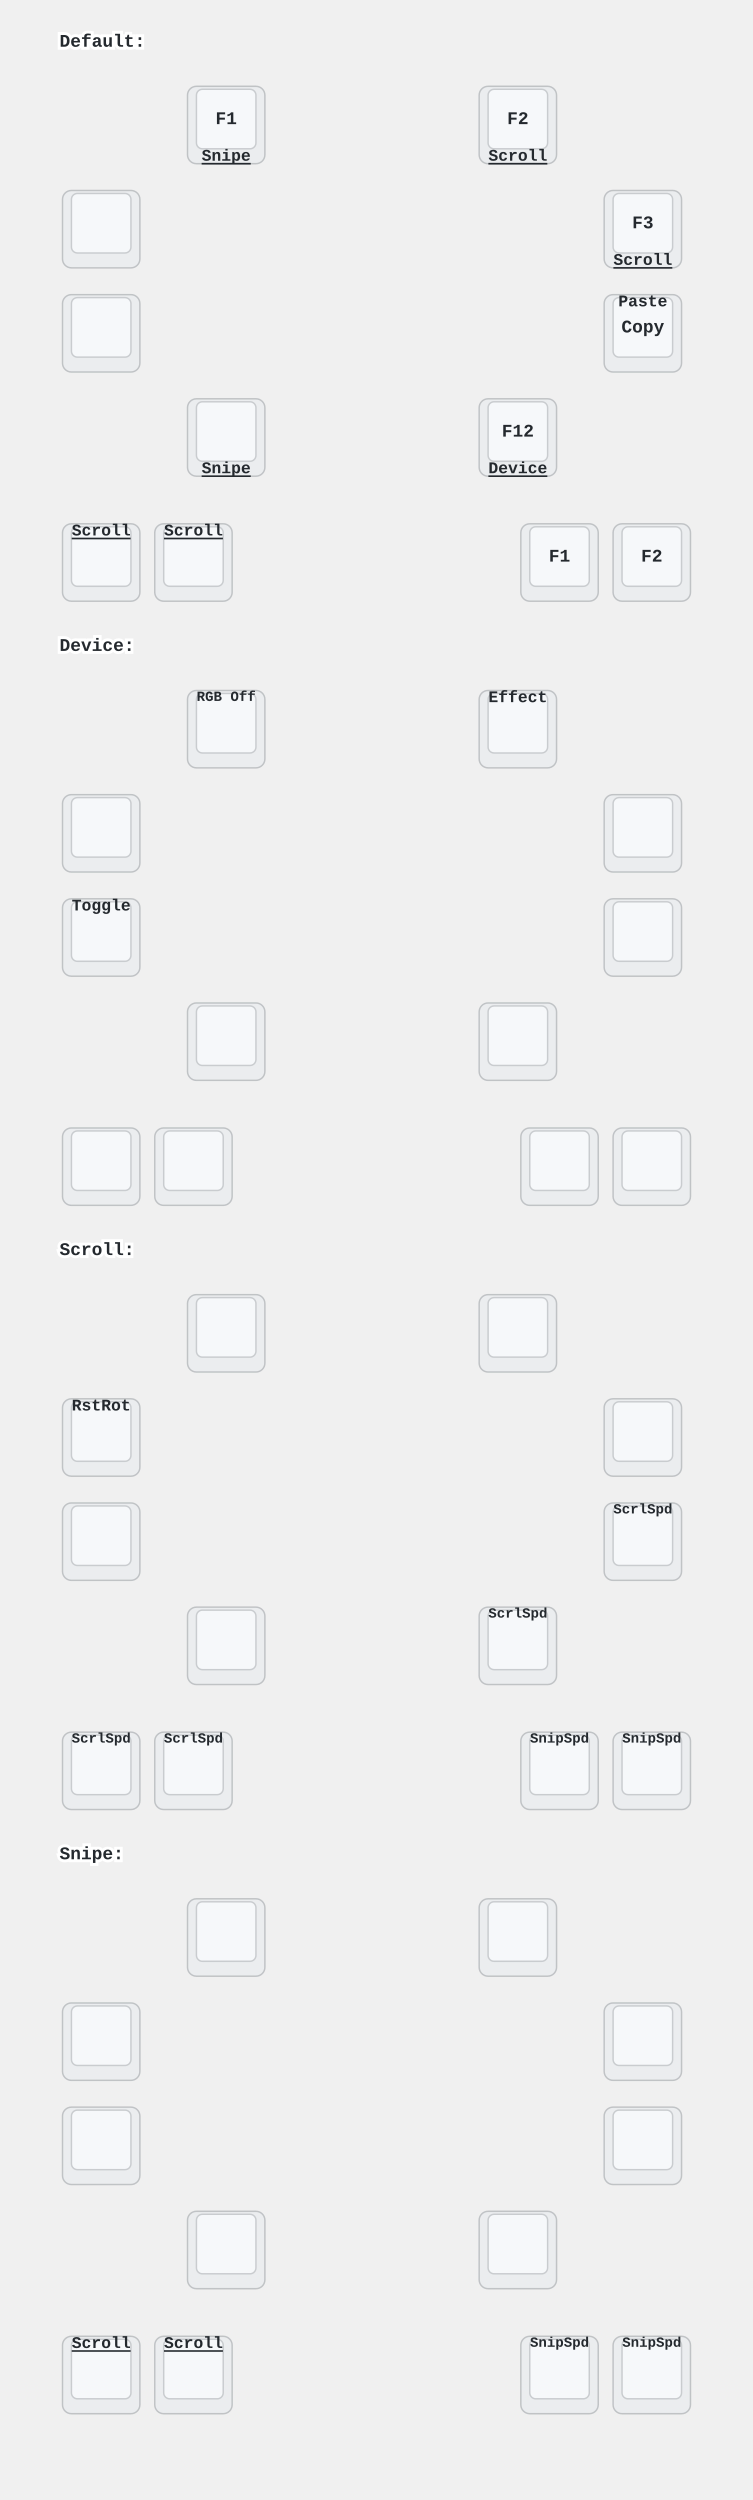
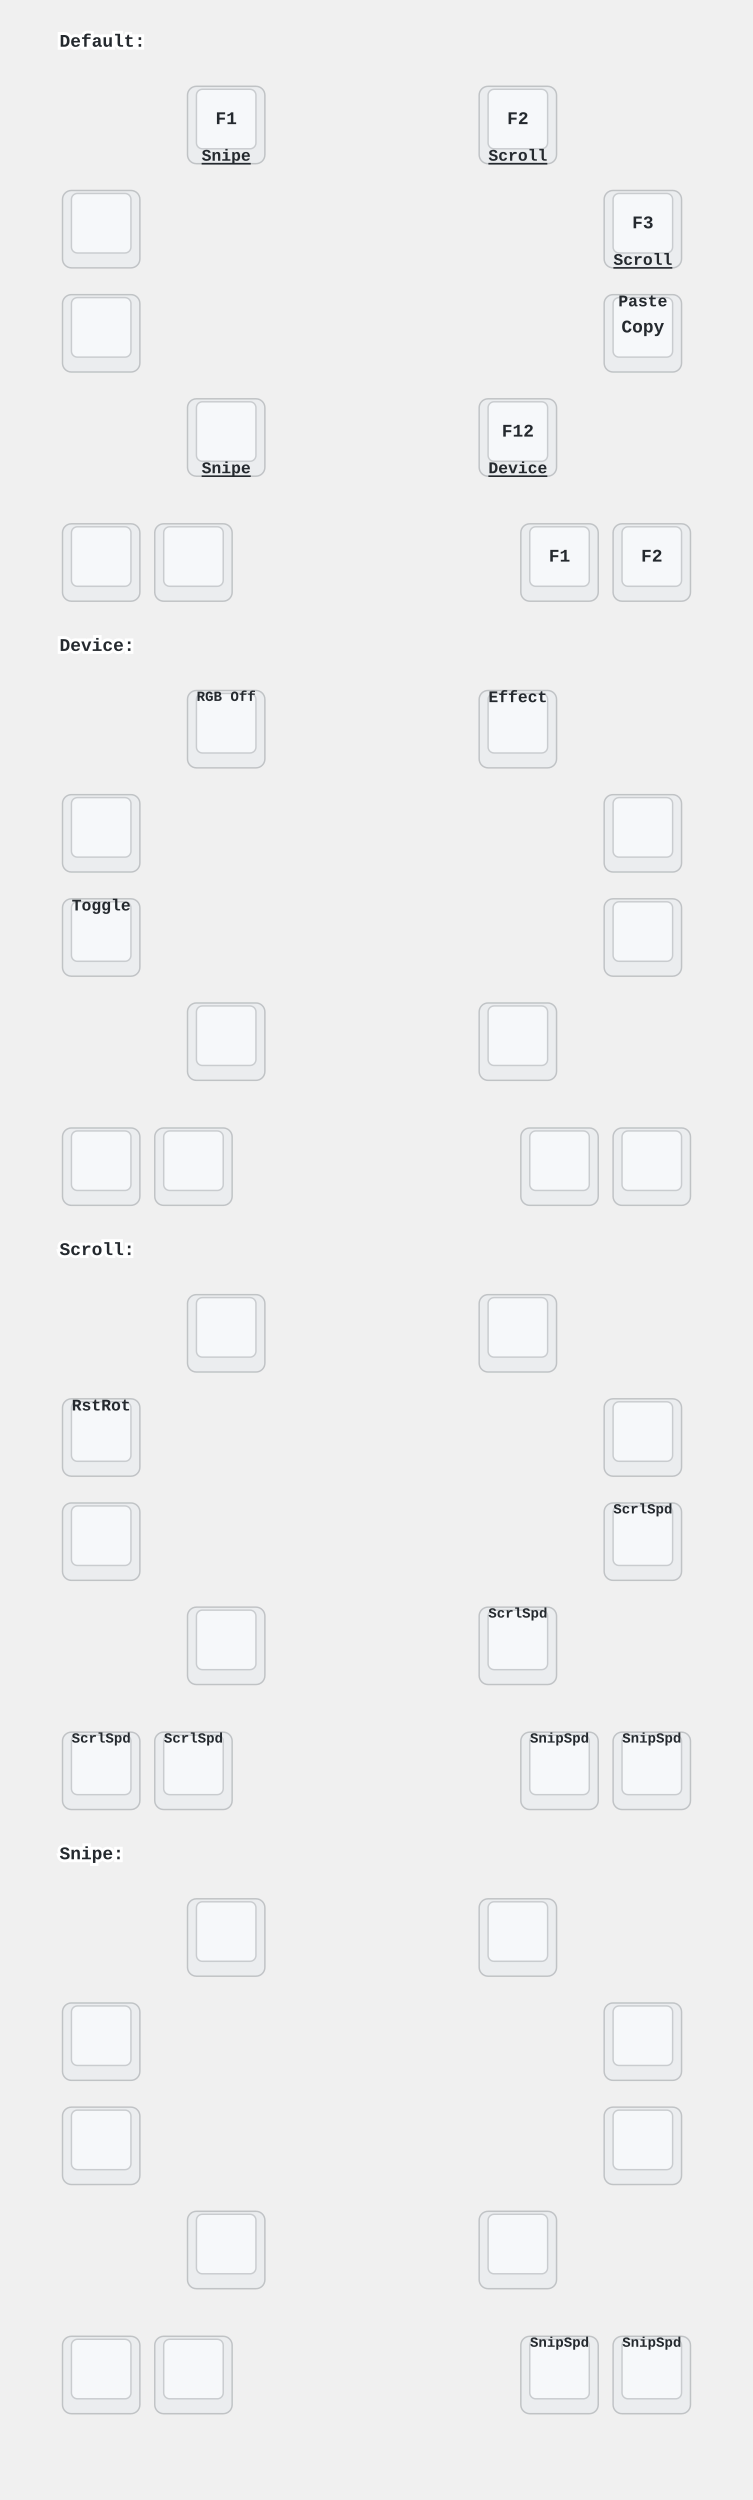
<svg xmlns="http://www.w3.org/2000/svg" xmlns:xlink="http://www.w3.org/1999/xlink" width="506" height="1680" viewBox="0 0 506 1680" class="keymap">
  <defs>/* start glyphs */
- <svg id="mdi:arrow-down-bold">
-       <svg id="mdi-arrow-down-bold" viewBox="0 0 24 24">
-         <path d="M9,4H15V12H19.84L12,19.84L4.16,12H9V4Z" />
-       </svg>
-     </svg>
-     <svg id="mdi:arrow-left-bold">
+ <svg id="mdi:arrow-left-bold">
      <svg id="mdi-arrow-left-bold" viewBox="0 0 24 24">
        <path d="M20,9V15H12V19.84L4.16,12L12,4.16V9H20Z" />
      </svg>
    </svg>
    <svg id="mdi:arrow-right-bold">
      <svg id="mdi-arrow-right-bold" viewBox="0 0 24 24">
        <path d="M4,15V9H12V4.16L19.84,12L12,19.84V15H4Z" />
-       </svg>
-     </svg>
-     <svg id="mdi:arrow-up-bold">
-       <svg id="mdi-arrow-up-bold" viewBox="0 0 24 24">
-         <path d="M15,20H9V12H4.16L12,4.16L19.84,12H15V20Z" />
      </svg>
    </svg>
    <svg id="mdi:auto-fix">
      <svg id="mdi-auto-fix" viewBox="0 0 24 24">
        <path d="M7.5,5.6L5,7L6.4,4.5L5,2L7.5,3.4L10,2L8.6,4.5L10,7L7.5,5.6M19.5,15.4L22,14L20.6,16.5L22,19L19.5,17.6L17,19L18.4,16.5L17,14L19.5,15.4M22,2L20.6,4.5L22,7L19.5,5.6L17,7L18.4,4.5L17,2L19.5,3.4L22,2M13.34,12.78L15.78,10.34L13.66,8.22L11.22,10.66L13.34,12.78M14.37,7.29L16.71,9.63C17.1,10 17.1,10.65 16.71,11.04L5.04,22.71C4.65,23.1 4,23.1 3.63,22.71L1.29,20.37C0.9,20 0.9,19.35 1.29,18.96L12.96,7.29C13.35,6.9 14,6.9 14.37,7.29Z" />
      </svg>
    </svg>
    <svg id="mdi:bluetooth-connect">
      <svg id="mdi-bluetooth-connect" viewBox="0 0 24 24">
        <path d="M19,10L17,12L19,14L21,12M14.88,16.29L13,18.17V14.41M13,5.83L14.88,7.71L13,9.58M17.71,7.71L12,2H11V9.58L6.41,5L5,6.41L10.59,12L5,17.58L6.41,19L11,14.41V22H12L17.71,16.29L13.41,12M7,12L5,10L3,12L5,14L7,12Z" />
      </svg>
    </svg>
    <svg id="mdi:bluetooth-off">
      <svg id="mdi-bluetooth-off" viewBox="0 0 24 24">
        <path d="M13,5.83L14.88,7.71L13.28,9.31L14.69,10.72L17.71,7.7L12,2H11V7.03L13,9.03M5.41,4L4,5.41L10.59,12L5,17.59L6.41,19L11,14.41V22H12L16.29,17.71L18.59,20L20,18.59M13,18.17V14.41L14.88,16.29" />
      </svg>
    </svg>
    <svg id="mdi:lightbulb-off-outline">
      <svg id="mdi-lightbulb-off-outline" viewBox="0 0 24 24">
        <path d="M12,2C9.76,2 7.78,3.05 6.5,4.68L7.93,6.11C8.84,4.84 10.32,4 12,4A5,5 0 0,1 17,9C17,10.68 16.16,12.16 14.89,13.06L16.31,14.5C17.94,13.21 19,11.24 19,9A7,7 0 0,0 12,2M3.28,4L2,5.27L5.04,8.3C5,8.53 5,8.76 5,9C5,11.38 6.19,13.47 8,14.74V17A1,1 0 0,0 9,18H14.73L18.73,22L20,20.72L3.28,4M7.23,10.5L12.73,16H10V13.58C8.68,13 7.66,11.88 7.23,10.5M9,20V21A1,1 0 0,0 10,22H14A1,1 0 0,0 15,21V20H9Z" />
      </svg>
    </svg>
    <svg id="mdi:lightbulb-on-outline">
      <svg id="mdi-lightbulb-on-outline" viewBox="0 0 24 24">
        <path d="M20,11H23V13H20V11M1,11H4V13H1V11M13,1V4H11V1H13M4.92,3.5L7.05,5.64L5.63,7.05L3.5,4.93L4.92,3.5M16.95,5.63L19.07,3.5L20.5,4.93L18.37,7.05L16.95,5.63M12,6A6,6 0 0,1 18,12C18,14.22 16.79,16.16 15,17.2V19A1,1 0 0,1 14,20H10A1,1 0 0,1 9,19V17.2C7.21,16.16 6,14.22 6,12A6,6 0 0,1 12,6M14,21V22A1,1 0 0,1 13,23H11A1,1 0 0,1 10,22V21H14M11,18H13V15.87C14.73,15.43 16,13.86 16,12A4,4 0 0,0 12,8A4,4 0 0,0 8,12C8,13.86 9.27,15.43 11,15.87V18Z" />
      </svg>
    </svg>
    <svg id="mdi:minus-circle-outline">
      <svg id="mdi-minus-circle-outline" viewBox="0 0 24 24">
        <path d="M12,20C7.59,20 4,16.41 4,12C4,7.59 7.59,4 12,4C16.41,4 20,7.59 20,12C20,16.41 16.41,20 12,20M12,2A10,10 0 0,0 2,12A10,10 0 0,0 12,22A10,10 0 0,0 22,12A10,10 0 0,0 12,2M7,13H17V11H7" />
      </svg>
    </svg>
    <svg id="mdi:mouse-left-click-outline">
      <svg id="mdi-mouse-left-click-outline" viewBox="0 0 24 24">
        <path d="M13 9V1.07C13.7 1.16 14.37 1.33 15 1.59C17.33 2.53 19.11 4.53 19.75 7C19.91 7.64 20 8.31 20 9H13M17.66 7C17.18 5.65 16.23 4.5 15 3.81V7H17.66M6 15V13H18V15C18 16.59 17.37 18.12 16.24 19.24C15.12 20.37 13.59 21 12 21C10.41 21 8.88 20.37 7.76 19.24C6.63 18.12 6 16.59 6 15M4 15C4 17.12 4.84 19.16 6.34 20.66C7.84 22.16 9.88 23 12 23C14.12 23 16.16 22.16 17.66 20.66C19.16 19.16 20 17.12 20 15V11H4V15M11 9V1.07C7.06 1.56 4 4.92 4 9H11Z" />
      </svg>
    </svg>
    <svg id="mdi:mouse-right-click-outline">
      <svg id="mdi-mouse-right-click-outline" viewBox="0 0 24 24">
        <path d="M13 9V1.07C16.94 1.56 20 4.92 20 9H13M11 9V1.07C10.3 1.16 9.63 1.33 9 1.59C6.67 2.53 4.89 4.53 4.25 7C4.09 7.64 4 8.31 4 9H11M6.34 7C6.82 5.65 7.78 4.5 9 3.81V7H6.34M6 15V13H18V15C18 16.59 17.37 18.12 16.24 19.24C15.12 20.37 13.59 21 12 21C10.41 21 8.88 20.37 7.76 19.24C6.63 18.12 6 16.59 6 15M4 15C4 17.12 4.84 19.16 6.34 20.66C7.84 22.16 9.88 23 12 23C14.12 23 16.16 22.16 17.66 20.66C19.16 19.16 20 17.12 20 15V11H4V15Z" />
      </svg>
    </svg>
    <svg id="mdi:mouse-scroll-wheel">
      <svg id="mdi-mouse-scroll-wheel" viewBox="0 0 24 24">
        <path d="M11 1.07C7.05 1.56 4 4.92 4 9H11V7.73C10.4 7.39 10 6.74 10 6V4C10 3.26 10.4 2.61 11 2.27V1.07M13 9V7.73C13.6 7.39 14 6.74 14 6V4C14 3.26 13.6 2.61 13 2.27V1.07C16.94 1.56 20 4.92 20 9H13M4 15C4 17.12 4.84 19.16 6.34 20.66C7.84 22.16 9.88 23 12 23C14.12 23 16.16 22.16 17.66 20.66C19.16 19.16 20 17.12 20 15V11H4V15M13 6V4C13 3.45 12.55 3 12 3C11.45 3 11 3.45 11 4V6C11 6.55 11.45 7 12 7C12.55 7 13 6.55 13 6Z" />
      </svg>
    </svg>
    <svg id="mdi:play-pause">
      <svg id="mdi-play-pause" viewBox="0 0 24 24">
        <path d="M3,5V19L11,12M13,19H16V5H13M18,5V19H21V5" />
      </svg>
    </svg>
    <svg id="mdi:plus-circle-outline">
      <svg id="mdi-plus-circle-outline" viewBox="0 0 24 24">
        <path d="M12,20C7.59,20 4,16.41 4,12C4,7.59 7.59,4 12,4C16.41,4 20,7.59 20,12C20,16.41 16.41,20 12,20M12,2A10,10 0 0,0 2,12A10,10 0 0,0 12,22A10,10 0 0,0 22,12A10,10 0 0,0 12,2M13,7H11V11H7V13H11V17H13V13H17V11H13V7Z" />
      </svg>
    </svg>
    <svg id="mdi:power-sleep">
      <svg id="mdi-power-sleep" viewBox="0 0 24 24">
        <path d="M18.73,18C15.4,21.69 9.71,22 6,18.64C2.33,15.31 2.04,9.62 5.37,5.93C6.9,4.25 9,3.2 11.27,3C7.96,6.7 8.27,12.39 12,15.71C13.63,17.19 15.78,18 18,18C18.25,18 18.5,18 18.73,18Z" />
      </svg>
    </svg>
    <svg id="mdi:rotate-right">
      <svg id="mdi-rotate-right" viewBox="0 0 24 24">
        <path d="M16.89,15.5L18.31,16.89C19.21,15.73 19.76,14.39 19.93,13H17.91C17.77,13.87 17.43,14.72 16.89,15.5M13,17.9V19.92C14.39,19.75 15.74,19.21 16.9,18.31L15.46,16.87C14.71,17.41 13.87,17.76 13,17.9M19.93,11C19.76,9.61 19.21,8.27 18.31,7.11L16.89,8.53C17.43,9.28 17.77,10.13 17.91,11M15.55,5.55L11,1V4.07C7.06,4.56 4,7.92 4,12C4,16.08 7.05,19.44 11,19.93V17.91C8.16,17.43 6,14.97 6,12C6,9.03 8.16,6.57 11,6.09V10L15.55,5.55Z" />
      </svg>
    </svg>
    <svg id="mdi:skip-next">
      <svg id="mdi-skip-next" viewBox="0 0 24 24">
        <path d="M16,18H18V6H16M6,18L14.5,12L6,6V18Z" />
      </svg>
    </svg>
    <svg id="mdi:skip-previous">
      <svg id="mdi-skip-previous" viewBox="0 0 24 24">
        <path d="M6,18V6H8V18H6M9.5,12L18,6V18L9.5,12Z" />
      </svg>
    </svg>
    <svg id="mdi:transfer">
      <svg id="mdi-transfer" viewBox="0 0 24 24">
        <path d="M8 4A2 2 0 0 0 6 6V10H8V6H16V9H13.5L17 12.5L20.5 9H18V6A2 2 0 0 0 16 4H8M3 12V14H11V12H3M3 15V17H11V15H3M13 15V17H21V15H13M3 18V20H11V18H3M13 18V20H21V18H13Z" />
      </svg>
    </svg>
    <svg id="mdi:volume-high">
      <svg id="mdi-volume-high" viewBox="0 0 24 24">
        <path d="M14,3.23V5.29C16.89,6.15 19,8.83 19,12C19,15.17 16.89,17.84 14,18.7V20.77C18,19.86 21,16.28 21,12C21,7.72 18,4.14 14,3.23M16.5,12C16.5,10.23 15.5,8.71 14,7.97V16C15.5,15.29 16.5,13.76 16.5,12M3,9V15H7L12,20V4L7,9H3Z" />
      </svg>
    </svg>
    <svg id="mdi:volume-low">
      <svg id="mdi-volume-low" viewBox="0 0 24 24">
        <path d="M7,9V15H11L16,20V4L11,9H7Z" />
      </svg>
    </svg>
  </defs>/* end glyphs */
<style>/* inherit to force styles through use tags */
svg path {
    fill: inherit;
}

/* font and background color specifications */
svg.keymap {
    font-family: SFMono-Regular,Consolas,Liberation Mono,Menlo,monospace;
    font-size: 14px;
    font-kerning: normal;
    text-rendering: optimizeLegibility;
    fill: #24292e;
}

/* default key styling */
rect.key {
    fill: #f6f8fa;
}

rect.key, rect.combo {
    stroke: #c9cccf;
    stroke-width: 1;
}

/* default key side styling, only used is draw_key_sides is set */
rect.side {
    filter: brightness(90%);
}

/* color accent for combo boxes */
rect.combo, rect.combo-separate {
    fill: #cdf;
}

/* color accent for held keys */
rect.held, rect.combo.held {
    fill: #fdd;
}

/* color accent for ghost (optional) keys */
rect.ghost, rect.combo.ghost {
    stroke-dasharray: 4, 4;
    stroke-width: 2;
}

text {
    text-anchor: middle;
    dominant-baseline: middle;
}

/* styling for layer labels */
text.label {
    font-weight: bold;
    text-anchor: start;
    stroke: white;
    stroke-width: 4;
    paint-order: stroke;
}

/* styling for optional footer */
text.footer {
    text-anchor: end;
    dominant-baseline: auto;
    stroke: white;
    stroke-width: 4;
    paint-order: stroke;
}

/* styling for combo tap, and key non-tap label text */
text.combo, text.hold, text.shifted, text.left, text.right {
    font-size: 11px;
}

text.hold {
    text-anchor: middle;
    dominant-baseline: auto;
}

text.shifted {
    text-anchor: middle;
    dominant-baseline: hanging;
}

text.left {
    text-anchor: start;
}

text.right {
    text-anchor: end;
}

text.layer-activator {
    text-decoration: underline;
}

/* styling for hold/shifted label text in combo box */
text.combo.hold, text.combo.shifted, text.combo.left, text.combo.right {
    font-size: 8px;
}

/* lighter symbol for transparent keys */
text.trans {
    fill: #7b7e81;
}

/* styling for combo dendrons */
path.combo {
    stroke-width: 1;
    stroke: gray;
    fill: none;
}

/* Start Tabler Icons Cleanup */
/* cannot use height/width with glyphs */
.icon-tabler &gt; path {
    fill: inherit;
    stroke: inherit;
    stroke-width: 2;
}
/* hide tabler's default box */
.icon-tabler &gt; path[stroke="none"][fill="none"] {
    visibility: hidden;
}
/* End Tabler Icons Cleanup */

/* For default styles, see https://github.com/caksoylar/keymap-drawer/blob/main/keymap_drawer/config.py#L85 */

svg.keymap {
  font-family: Ubuntu Mono, Inconsolata, Consolas, Liberation Mono, Menlo, monospace;
  font-size: 12px;
  font-weight: bold;
  text-rendering: optimizeLegibility;
}

/* Color accent for held keys */
rect.held, rect.combo.held {
    fill: #ffc;
}

/* Toggle */
.toggle.shifted {
  translate: -10px 12px;
}

.toggle.hold {
  translate: 13px -23px;
}
</style>
  <g transform="translate(40, 0)" class="layer-Default">
    <text x="0" y="28" class="label" id="Default">Default:</text>
    <g transform="translate(0, 56)">
      <g transform="translate(112, 28)" class="key keypos-0">
        <rect rx="6" ry="6" x="-26" y="-26" width="52" height="52" class="key side" />
        <rect rx="4" ry="4" x="-20" y="-24" width="40" height="40" class="key" />
        <text x="0" y="-4" class="key tap">F1</text>
        <a href="#Snipe">
          <text x="0" y="24" class="key hold layer-activator">Snipe</text>
        </a>
      </g>
      <g transform="translate(308, 28)" class="key keypos-1">
        <rect rx="6" ry="6" x="-26" y="-26" width="52" height="52" class="key side" />
        <rect rx="4" ry="4" x="-20" y="-24" width="40" height="40" class="key" />
        <text x="0" y="-4" class="key tap">F2</text>
        <a href="#Scroll">
          <text x="0" y="24" class="key hold layer-activator">Scroll</text>
        </a>
      </g>
      <g transform="translate(28, 98)" class="key keypos-2">
        <rect rx="6" ry="6" x="-26" y="-26" width="52" height="52" class="key side" />
        <rect rx="4" ry="4" x="-20" y="-24" width="40" height="40" class="key" />
        <use href="#mdi:mouse-scroll-wheel" xlink:href="#mdi:mouse-scroll-wheel" x="-9" y="-13" height="18" width="18.0" class="key tap glyph mdi:mouse-scroll-wheel" />
      </g>
      <g transform="translate(392, 98)" class="key keypos-3">
        <rect rx="6" ry="6" x="-26" y="-26" width="52" height="52" class="key side" />
        <rect rx="4" ry="4" x="-20" y="-24" width="40" height="40" class="key" />
        <text x="0" y="-4" class="key tap">F3</text>
        <a href="#Scroll">
          <text x="0" y="24" class="key hold layer-activator">Scroll</text>
        </a>
      </g>
      <g transform="translate(28, 168)" class="key keypos-4">
        <rect rx="6" ry="6" x="-26" y="-26" width="52" height="52" class="key side" />
        <rect rx="4" ry="4" x="-20" y="-24" width="40" height="40" class="key" />
        <use href="#mdi:mouse-left-click-outline" xlink:href="#mdi:mouse-left-click-outline" x="-9" y="-13" height="18" width="18.0" class="key tap glyph mdi:mouse-left-click-outline" />
      </g>
      <g transform="translate(392, 168)" class="key keypos-5">
        <rect rx="6" ry="6" x="-26" y="-26" width="52" height="52" class="key side" />
        <rect rx="4" ry="4" x="-20" y="-24" width="40" height="40" class="key" />
        <text x="0" y="-4" class="key tap">Copy</text>
        <text x="0" y="-24" class="key shifted">Paste</text>
      </g>
      <g transform="translate(112, 238)" class="key keypos-6">
        <rect rx="6" ry="6" x="-26" y="-26" width="52" height="52" class="key side" />
        <rect rx="4" ry="4" x="-20" y="-24" width="40" height="40" class="key" />
        <use href="#mdi:mouse-right-click-outline" xlink:href="#mdi:mouse-right-click-outline" x="-9" y="-13" height="18" width="18.0" class="key tap glyph mdi:mouse-right-click-outline" />
        <a href="#Snipe">
          <text x="0" y="24" class="key hold layer-activator">Snipe</text>
        </a>
      </g>
      <g transform="translate(308, 238)" class="key keypos-7">
        <rect rx="6" ry="6" x="-26" y="-26" width="52" height="52" class="key side" />
        <rect rx="4" ry="4" x="-20" y="-24" width="40" height="40" class="key" />
        <text x="0" y="-4" class="key tap">F12</text>
        <a href="#Device">
          <text x="0" y="24" class="key hold layer-activator">Device</text>
        </a>
      </g>
-       <g transform="translate(28, 322)" class="key keypos-8">
-         <rect rx="6" ry="6" x="-26" y="-26" width="52" height="52" class="key side" />
-         <rect rx="4" ry="4" x="-20" y="-24" width="40" height="40" class="key" />
-         <use href="#mdi:arrow-up-bold" xlink:href="#mdi:arrow-up-bold" x="-9" y="-13" height="18" width="18.0" class="key tap glyph mdi:arrow-up-bold" />
-         <a href="#Scroll">
-           <text x="0" y="-24" class="key shifted layer-activator">Scroll</text>
-         </a>
+       <g transform="translate(28, 322)" class="key none keypos-8">
+         <rect rx="6" ry="6" x="-26" y="-26" width="52" height="52" class="key none side" />
+         <rect rx="4" ry="4" x="-20" y="-24" width="40" height="40" class="key none" />
+         <use href="#mdi:minus-circle-outline" xlink:href="#mdi:minus-circle-outline" x="-9" y="-13" height="18" width="18.0" class="key none tap glyph mdi:minus-circle-outline" />
      </g>
      <g transform="translate(398, 322)" class="key keypos-9">
        <rect rx="6" ry="6" x="-26" y="-26" width="52" height="52" class="key side" />
        <rect rx="4" ry="4" x="-20" y="-24" width="40" height="40" class="key" />
        <text x="0" y="-4" class="key tap">F2</text>
      </g>
-       <g transform="translate(90, 322)" class="key keypos-10">
-         <rect rx="6" ry="6" x="-26" y="-26" width="52" height="52" class="key side" />
-         <rect rx="4" ry="4" x="-20" y="-24" width="40" height="40" class="key" />
-         <use href="#mdi:arrow-down-bold" xlink:href="#mdi:arrow-down-bold" x="-9" y="-13" height="18" width="18.0" class="key tap glyph mdi:arrow-down-bold" />
-         <a href="#Scroll">
-           <text x="0" y="-24" class="key shifted layer-activator">Scroll</text>
-         </a>
+       <g transform="translate(90, 322)" class="key none keypos-10">
+         <rect rx="6" ry="6" x="-26" y="-26" width="52" height="52" class="key none side" />
+         <rect rx="4" ry="4" x="-20" y="-24" width="40" height="40" class="key none" />
+         <use href="#mdi:minus-circle-outline" xlink:href="#mdi:minus-circle-outline" x="-9" y="-13" height="18" width="18.0" class="key none tap glyph mdi:minus-circle-outline" />
      </g>
      <g transform="translate(336, 322)" class="key keypos-11">
        <rect rx="6" ry="6" x="-26" y="-26" width="52" height="52" class="key side" />
        <rect rx="4" ry="4" x="-20" y="-24" width="40" height="40" class="key" />
        <text x="0" y="-4" class="key tap">F1</text>
      </g>
    </g>
  </g>
  <g transform="translate(40, 406)" class="layer-Device">
    <text x="0" y="28" class="label" id="Device">Device:</text>
    <g transform="translate(0, 56)">
      <g transform="translate(112, 28)" class="key keypos-0">
        <rect rx="6" ry="6" x="-26" y="-26" width="52" height="52" class="key side" />
        <rect rx="4" ry="4" x="-20" y="-24" width="40" height="40" class="key" />
        <use href="#mdi:lightbulb-off-outline" xlink:href="#mdi:lightbulb-off-outline" x="-9" y="-13" height="18" width="18.0" class="key tap glyph mdi:lightbulb-off-outline" />
        <text x="0" y="-24" class="key shifted">
          <tspan style="font-size: 86%">RGB Off</tspan>
        </text>
      </g>
      <g transform="translate(308, 28)" class="key keypos-1">
        <rect rx="6" ry="6" x="-26" y="-26" width="52" height="52" class="key side" />
        <rect rx="4" ry="4" x="-20" y="-24" width="40" height="40" class="key" />
        <use href="#mdi:auto-fix" xlink:href="#mdi:auto-fix" x="-9" y="-13" height="18" width="18.0" class="key tap glyph mdi:auto-fix" />
        <text x="0" y="-24" class="key shifted">Effect</text>
      </g>
      <g transform="translate(28, 98)" class="key keypos-2">
        <rect rx="6" ry="6" x="-26" y="-26" width="52" height="52" class="key side" />
        <rect rx="4" ry="4" x="-20" y="-24" width="40" height="40" class="key" />
        <use href="#mdi:bluetooth-off" xlink:href="#mdi:bluetooth-off" x="-9" y="-13" height="18" width="18.0" class="key tap glyph mdi:bluetooth-off" />
      </g>
      <g transform="translate(392, 98)" class="key keypos-3">
        <rect rx="6" ry="6" x="-26" y="-26" width="52" height="52" class="key side" />
        <rect rx="4" ry="4" x="-20" y="-24" width="40" height="40" class="key" />
        <use href="#mdi:arrow-right-bold" xlink:href="#mdi:arrow-right-bold" x="-9" y="-13" height="18" width="18.0" class="key tap glyph mdi:arrow-right-bold" />
        <use href="#mdi:bluetooth-connect" xlink:href="#mdi:bluetooth-connect" x="-8" y="-24" height="15" width="15.0" class="key shifted glyph mdi:bluetooth-connect" />
      </g>
      <g transform="translate(28, 168)" class="key keypos-4">
        <rect rx="6" ry="6" x="-26" y="-26" width="52" height="52" class="key side" />
        <rect rx="4" ry="4" x="-20" y="-24" width="40" height="40" class="key" />
        <use href="#mdi:lightbulb-on-outline" xlink:href="#mdi:lightbulb-on-outline" x="-9" y="-13" height="18" width="18.0" class="key tap glyph mdi:lightbulb-on-outline" />
        <text x="0" y="-24" class="key shifted">Toggle</text>
      </g>
      <g transform="translate(392, 168)" class="key keypos-5">
        <rect rx="6" ry="6" x="-26" y="-26" width="52" height="52" class="key side" />
        <rect rx="4" ry="4" x="-20" y="-24" width="40" height="40" class="key" />
        <use href="#mdi:arrow-left-bold" xlink:href="#mdi:arrow-left-bold" x="-9" y="-13" height="18" width="18.0" class="key tap glyph mdi:arrow-left-bold" />
        <use href="#mdi:bluetooth-connect" xlink:href="#mdi:bluetooth-connect" x="-8" y="-24" height="15" width="15.0" class="key shifted glyph mdi:bluetooth-connect" />
      </g>
      <g transform="translate(112, 238)" class="key keypos-6">
        <rect rx="6" ry="6" x="-26" y="-26" width="52" height="52" class="key side" />
        <rect rx="4" ry="4" x="-20" y="-24" width="40" height="40" class="key" />
        <use href="#mdi:play-pause" xlink:href="#mdi:play-pause" x="-9" y="-13" height="18" width="18.0" class="key tap glyph mdi:play-pause" />
      </g>
      <g transform="translate(308, 238)" class="key trans keypos-7">
        <rect rx="6" ry="6" x="-26" y="-26" width="52" height="52" class="key trans side" />
        <rect rx="4" ry="4" x="-20" y="-24" width="40" height="40" class="key trans" />
        <use href="#mdi:transfer" xlink:href="#mdi:transfer" x="-9" y="-13" height="18" width="18.0" class="key trans tap glyph mdi:transfer" />
      </g>
      <g transform="translate(28, 322)" class="key keypos-8">
        <rect rx="6" ry="6" x="-26" y="-26" width="52" height="52" class="key side" />
        <rect rx="4" ry="4" x="-20" y="-24" width="40" height="40" class="key" />
        <use href="#mdi:volume-high" xlink:href="#mdi:volume-high" x="-9" y="-13" height="18" width="18.0" class="key tap glyph mdi:volume-high" />
      </g>
      <g transform="translate(398, 322)" class="key keypos-9">
        <rect rx="6" ry="6" x="-26" y="-26" width="52" height="52" class="key side" />
        <rect rx="4" ry="4" x="-20" y="-24" width="40" height="40" class="key" />
        <use href="#mdi:skip-next" xlink:href="#mdi:skip-next" x="-9" y="-13" height="18" width="18.0" class="key tap glyph mdi:skip-next" />
      </g>
      <g transform="translate(90, 322)" class="key keypos-10">
        <rect rx="6" ry="6" x="-26" y="-26" width="52" height="52" class="key side" />
        <rect rx="4" ry="4" x="-20" y="-24" width="40" height="40" class="key" />
        <use href="#mdi:volume-low" xlink:href="#mdi:volume-low" x="-9" y="-13" height="18" width="18.0" class="key tap glyph mdi:volume-low" />
      </g>
      <g transform="translate(336, 322)" class="key keypos-11">
        <rect rx="6" ry="6" x="-26" y="-26" width="52" height="52" class="key side" />
        <rect rx="4" ry="4" x="-20" y="-24" width="40" height="40" class="key" />
        <use href="#mdi:skip-previous" xlink:href="#mdi:skip-previous" x="-9" y="-13" height="18" width="18.0" class="key tap glyph mdi:skip-previous" />
      </g>
    </g>
  </g>
  <g transform="translate(40, 812)" class="layer-Scroll">
    <text x="0" y="28" class="label" id="Scroll">Scroll:</text>
    <g transform="translate(0, 56)">
      <g transform="translate(112, 28)" class="key trans keypos-0">
        <rect rx="6" ry="6" x="-26" y="-26" width="52" height="52" class="key trans side" />
        <rect rx="4" ry="4" x="-20" y="-24" width="40" height="40" class="key trans" />
        <use href="#mdi:transfer" xlink:href="#mdi:transfer" x="-9" y="-13" height="18" width="18.0" class="key trans tap glyph mdi:transfer" />
      </g>
      <g transform="translate(308, 28)" class="key trans keypos-1">
        <rect rx="6" ry="6" x="-26" y="-26" width="52" height="52" class="key trans side" />
        <rect rx="4" ry="4" x="-20" y="-24" width="40" height="40" class="key trans" />
        <use href="#mdi:transfer" xlink:href="#mdi:transfer" x="-9" y="-13" height="18" width="18.0" class="key trans tap glyph mdi:transfer" />
      </g>
      <g transform="translate(28, 98)" class="key keypos-2">
        <rect rx="6" ry="6" x="-26" y="-26" width="52" height="52" class="key side" />
        <rect rx="4" ry="4" x="-20" y="-24" width="40" height="40" class="key" />
        <use href="#mdi:rotate-right" xlink:href="#mdi:rotate-right" x="-9" y="-13" height="18" width="18.0" class="key tap glyph mdi:rotate-right" />
        <text x="0" y="-24" class="key shifted">RstRot</text>
      </g>
      <g transform="translate(392, 98)" class="key trans keypos-3">
        <rect rx="6" ry="6" x="-26" y="-26" width="52" height="52" class="key trans side" />
        <rect rx="4" ry="4" x="-20" y="-24" width="40" height="40" class="key trans" />
        <use href="#mdi:transfer" xlink:href="#mdi:transfer" x="-9" y="-13" height="18" width="18.0" class="key trans tap glyph mdi:transfer" />
      </g>
      <g transform="translate(28, 168)" class="key trans keypos-4">
        <rect rx="6" ry="6" x="-26" y="-26" width="52" height="52" class="key trans side" />
        <rect rx="4" ry="4" x="-20" y="-24" width="40" height="40" class="key trans" />
        <use href="#mdi:transfer" xlink:href="#mdi:transfer" x="-9" y="-13" height="18" width="18.0" class="key trans tap glyph mdi:transfer" />
      </g>
      <g transform="translate(392, 168)" class="key keypos-5">
        <rect rx="6" ry="6" x="-26" y="-26" width="52" height="52" class="key side" />
        <rect rx="4" ry="4" x="-20" y="-24" width="40" height="40" class="key" />
        <use href="#mdi:plus-circle-outline" xlink:href="#mdi:plus-circle-outline" x="-9" y="-13" height="18" width="18.0" class="key tap glyph mdi:plus-circle-outline" />
        <text x="0" y="-24" class="key shifted">
          <tspan style="font-size: 86%">ScrlSpd</tspan>
        </text>
      </g>
      <g transform="translate(112, 238)" class="key trans keypos-6">
        <rect rx="6" ry="6" x="-26" y="-26" width="52" height="52" class="key trans side" />
        <rect rx="4" ry="4" x="-20" y="-24" width="40" height="40" class="key trans" />
        <use href="#mdi:transfer" xlink:href="#mdi:transfer" x="-9" y="-13" height="18" width="18.0" class="key trans tap glyph mdi:transfer" />
      </g>
      <g transform="translate(308, 238)" class="key keypos-7">
        <rect rx="6" ry="6" x="-26" y="-26" width="52" height="52" class="key side" />
        <rect rx="4" ry="4" x="-20" y="-24" width="40" height="40" class="key" />
        <use href="#mdi:minus-circle-outline" xlink:href="#mdi:minus-circle-outline" x="-9" y="-13" height="18" width="18.0" class="key tap glyph mdi:minus-circle-outline" />
        <text x="0" y="-24" class="key shifted">
          <tspan style="font-size: 86%">ScrlSpd</tspan>
        </text>
      </g>
      <g transform="translate(28, 322)" class="key keypos-8">
        <rect rx="6" ry="6" x="-26" y="-26" width="52" height="52" class="key side" />
        <rect rx="4" ry="4" x="-20" y="-24" width="40" height="40" class="key" />
        <use href="#mdi:minus-circle-outline" xlink:href="#mdi:minus-circle-outline" x="-9" y="-13" height="18" width="18.0" class="key tap glyph mdi:minus-circle-outline" />
        <text x="0" y="-24" class="key shifted">
          <tspan style="font-size: 86%">ScrlSpd</tspan>
        </text>
      </g>
      <g transform="translate(398, 322)" class="key keypos-9">
        <rect rx="6" ry="6" x="-26" y="-26" width="52" height="52" class="key side" />
        <rect rx="4" ry="4" x="-20" y="-24" width="40" height="40" class="key" />
        <use href="#mdi:plus-circle-outline" xlink:href="#mdi:plus-circle-outline" x="-9" y="-13" height="18" width="18.0" class="key tap glyph mdi:plus-circle-outline" />
        <text x="0" y="-24" class="key shifted">
          <tspan style="font-size: 86%">SnipSpd</tspan>
        </text>
      </g>
      <g transform="translate(90, 322)" class="key keypos-10">
        <rect rx="6" ry="6" x="-26" y="-26" width="52" height="52" class="key side" />
        <rect rx="4" ry="4" x="-20" y="-24" width="40" height="40" class="key" />
        <use href="#mdi:plus-circle-outline" xlink:href="#mdi:plus-circle-outline" x="-9" y="-13" height="18" width="18.0" class="key tap glyph mdi:plus-circle-outline" />
        <text x="0" y="-24" class="key shifted">
          <tspan style="font-size: 86%">ScrlSpd</tspan>
        </text>
      </g>
      <g transform="translate(336, 322)" class="key keypos-11">
        <rect rx="6" ry="6" x="-26" y="-26" width="52" height="52" class="key side" />
        <rect rx="4" ry="4" x="-20" y="-24" width="40" height="40" class="key" />
        <use href="#mdi:minus-circle-outline" xlink:href="#mdi:minus-circle-outline" x="-9" y="-13" height="18" width="18.0" class="key tap glyph mdi:minus-circle-outline" />
        <text x="0" y="-24" class="key shifted">
          <tspan style="font-size: 86%">SnipSpd</tspan>
        </text>
      </g>
    </g>
  </g>
  <g transform="translate(40, 1218)" class="layer-Snipe">
    <text x="0" y="28" class="label" id="Snipe">Snipe:</text>
    <g transform="translate(0, 56)">
      <g transform="translate(112, 28)" class="key trans keypos-0">
        <rect rx="6" ry="6" x="-26" y="-26" width="52" height="52" class="key trans side" />
        <rect rx="4" ry="4" x="-20" y="-24" width="40" height="40" class="key trans" />
        <use href="#mdi:transfer" xlink:href="#mdi:transfer" x="-9" y="-13" height="18" width="18.0" class="key trans tap glyph mdi:transfer" />
      </g>
      <g transform="translate(308, 28)" class="key trans keypos-1">
        <rect rx="6" ry="6" x="-26" y="-26" width="52" height="52" class="key trans side" />
        <rect rx="4" ry="4" x="-20" y="-24" width="40" height="40" class="key trans" />
        <use href="#mdi:transfer" xlink:href="#mdi:transfer" x="-9" y="-13" height="18" width="18.0" class="key trans tap glyph mdi:transfer" />
      </g>
      <g transform="translate(28, 98)" class="key trans keypos-2">
        <rect rx="6" ry="6" x="-26" y="-26" width="52" height="52" class="key trans side" />
        <rect rx="4" ry="4" x="-20" y="-24" width="40" height="40" class="key trans" />
        <use href="#mdi:transfer" xlink:href="#mdi:transfer" x="-9" y="-13" height="18" width="18.0" class="key trans tap glyph mdi:transfer" />
      </g>
      <g transform="translate(392, 98)" class="key trans keypos-3">
        <rect rx="6" ry="6" x="-26" y="-26" width="52" height="52" class="key trans side" />
        <rect rx="4" ry="4" x="-20" y="-24" width="40" height="40" class="key trans" />
        <use href="#mdi:transfer" xlink:href="#mdi:transfer" x="-9" y="-13" height="18" width="18.0" class="key trans tap glyph mdi:transfer" />
      </g>
      <g transform="translate(28, 168)" class="key trans keypos-4">
        <rect rx="6" ry="6" x="-26" y="-26" width="52" height="52" class="key trans side" />
        <rect rx="4" ry="4" x="-20" y="-24" width="40" height="40" class="key trans" />
        <use href="#mdi:transfer" xlink:href="#mdi:transfer" x="-9" y="-13" height="18" width="18.0" class="key trans tap glyph mdi:transfer" />
      </g>
      <g transform="translate(392, 168)" class="key trans keypos-5">
        <rect rx="6" ry="6" x="-26" y="-26" width="52" height="52" class="key trans side" />
        <rect rx="4" ry="4" x="-20" y="-24" width="40" height="40" class="key trans" />
        <use href="#mdi:transfer" xlink:href="#mdi:transfer" x="-9" y="-13" height="18" width="18.0" class="key trans tap glyph mdi:transfer" />
      </g>
      <g transform="translate(112, 238)" class="key trans keypos-6">
        <rect rx="6" ry="6" x="-26" y="-26" width="52" height="52" class="key trans side" />
        <rect rx="4" ry="4" x="-20" y="-24" width="40" height="40" class="key trans" />
        <use href="#mdi:transfer" xlink:href="#mdi:transfer" x="-9" y="-13" height="18" width="18.0" class="key trans tap glyph mdi:transfer" />
      </g>
      <g transform="translate(308, 238)" class="key keypos-7">
        <rect rx="6" ry="6" x="-26" y="-26" width="52" height="52" class="key side" />
        <rect rx="4" ry="4" x="-20" y="-24" width="40" height="40" class="key" />
        <use href="#mdi:power-sleep" xlink:href="#mdi:power-sleep" x="-9" y="-13" height="18" width="18.0" class="key tap glyph mdi:power-sleep" />
      </g>
-       <g transform="translate(28, 322)" class="key keypos-8">
-         <rect rx="6" ry="6" x="-26" y="-26" width="52" height="52" class="key side" />
-         <rect rx="4" ry="4" x="-20" y="-24" width="40" height="40" class="key" />
-         <use href="#mdi:arrow-up-bold" xlink:href="#mdi:arrow-up-bold" x="-9" y="-13" height="18" width="18.0" class="key tap glyph mdi:arrow-up-bold" />
-         <a href="#Scroll">
-           <text x="0" y="-24" class="key shifted layer-activator">Scroll</text>
-         </a>
+       <g transform="translate(28, 322)" class="key none keypos-8">
+         <rect rx="6" ry="6" x="-26" y="-26" width="52" height="52" class="key none side" />
+         <rect rx="4" ry="4" x="-20" y="-24" width="40" height="40" class="key none" />
+         <use href="#mdi:minus-circle-outline" xlink:href="#mdi:minus-circle-outline" x="-9" y="-13" height="18" width="18.0" class="key none tap glyph mdi:minus-circle-outline" />
      </g>
      <g transform="translate(398, 322)" class="key keypos-9">
        <rect rx="6" ry="6" x="-26" y="-26" width="52" height="52" class="key side" />
        <rect rx="4" ry="4" x="-20" y="-24" width="40" height="40" class="key" />
        <use href="#mdi:plus-circle-outline" xlink:href="#mdi:plus-circle-outline" x="-9" y="-13" height="18" width="18.0" class="key tap glyph mdi:plus-circle-outline" />
        <text x="0" y="-24" class="key shifted">
          <tspan style="font-size: 86%">SnipSpd</tspan>
        </text>
      </g>
-       <g transform="translate(90, 322)" class="key keypos-10">
-         <rect rx="6" ry="6" x="-26" y="-26" width="52" height="52" class="key side" />
-         <rect rx="4" ry="4" x="-20" y="-24" width="40" height="40" class="key" />
-         <use href="#mdi:arrow-down-bold" xlink:href="#mdi:arrow-down-bold" x="-9" y="-13" height="18" width="18.0" class="key tap glyph mdi:arrow-down-bold" />
-         <a href="#Scroll">
-           <text x="0" y="-24" class="key shifted layer-activator">Scroll</text>
-         </a>
+       <g transform="translate(90, 322)" class="key none keypos-10">
+         <rect rx="6" ry="6" x="-26" y="-26" width="52" height="52" class="key none side" />
+         <rect rx="4" ry="4" x="-20" y="-24" width="40" height="40" class="key none" />
+         <use href="#mdi:minus-circle-outline" xlink:href="#mdi:minus-circle-outline" x="-9" y="-13" height="18" width="18.0" class="key none tap glyph mdi:minus-circle-outline" />
      </g>
      <g transform="translate(336, 322)" class="key keypos-11">
        <rect rx="6" ry="6" x="-26" y="-26" width="52" height="52" class="key side" />
        <rect rx="4" ry="4" x="-20" y="-24" width="40" height="40" class="key" />
        <use href="#mdi:minus-circle-outline" xlink:href="#mdi:minus-circle-outline" x="-9" y="-13" height="18" width="18.0" class="key tap glyph mdi:minus-circle-outline" />
        <text x="0" y="-24" class="key shifted">
          <tspan style="font-size: 86%">SnipSpd</tspan>
        </text>
      </g>
    </g>
  </g>
</svg>
